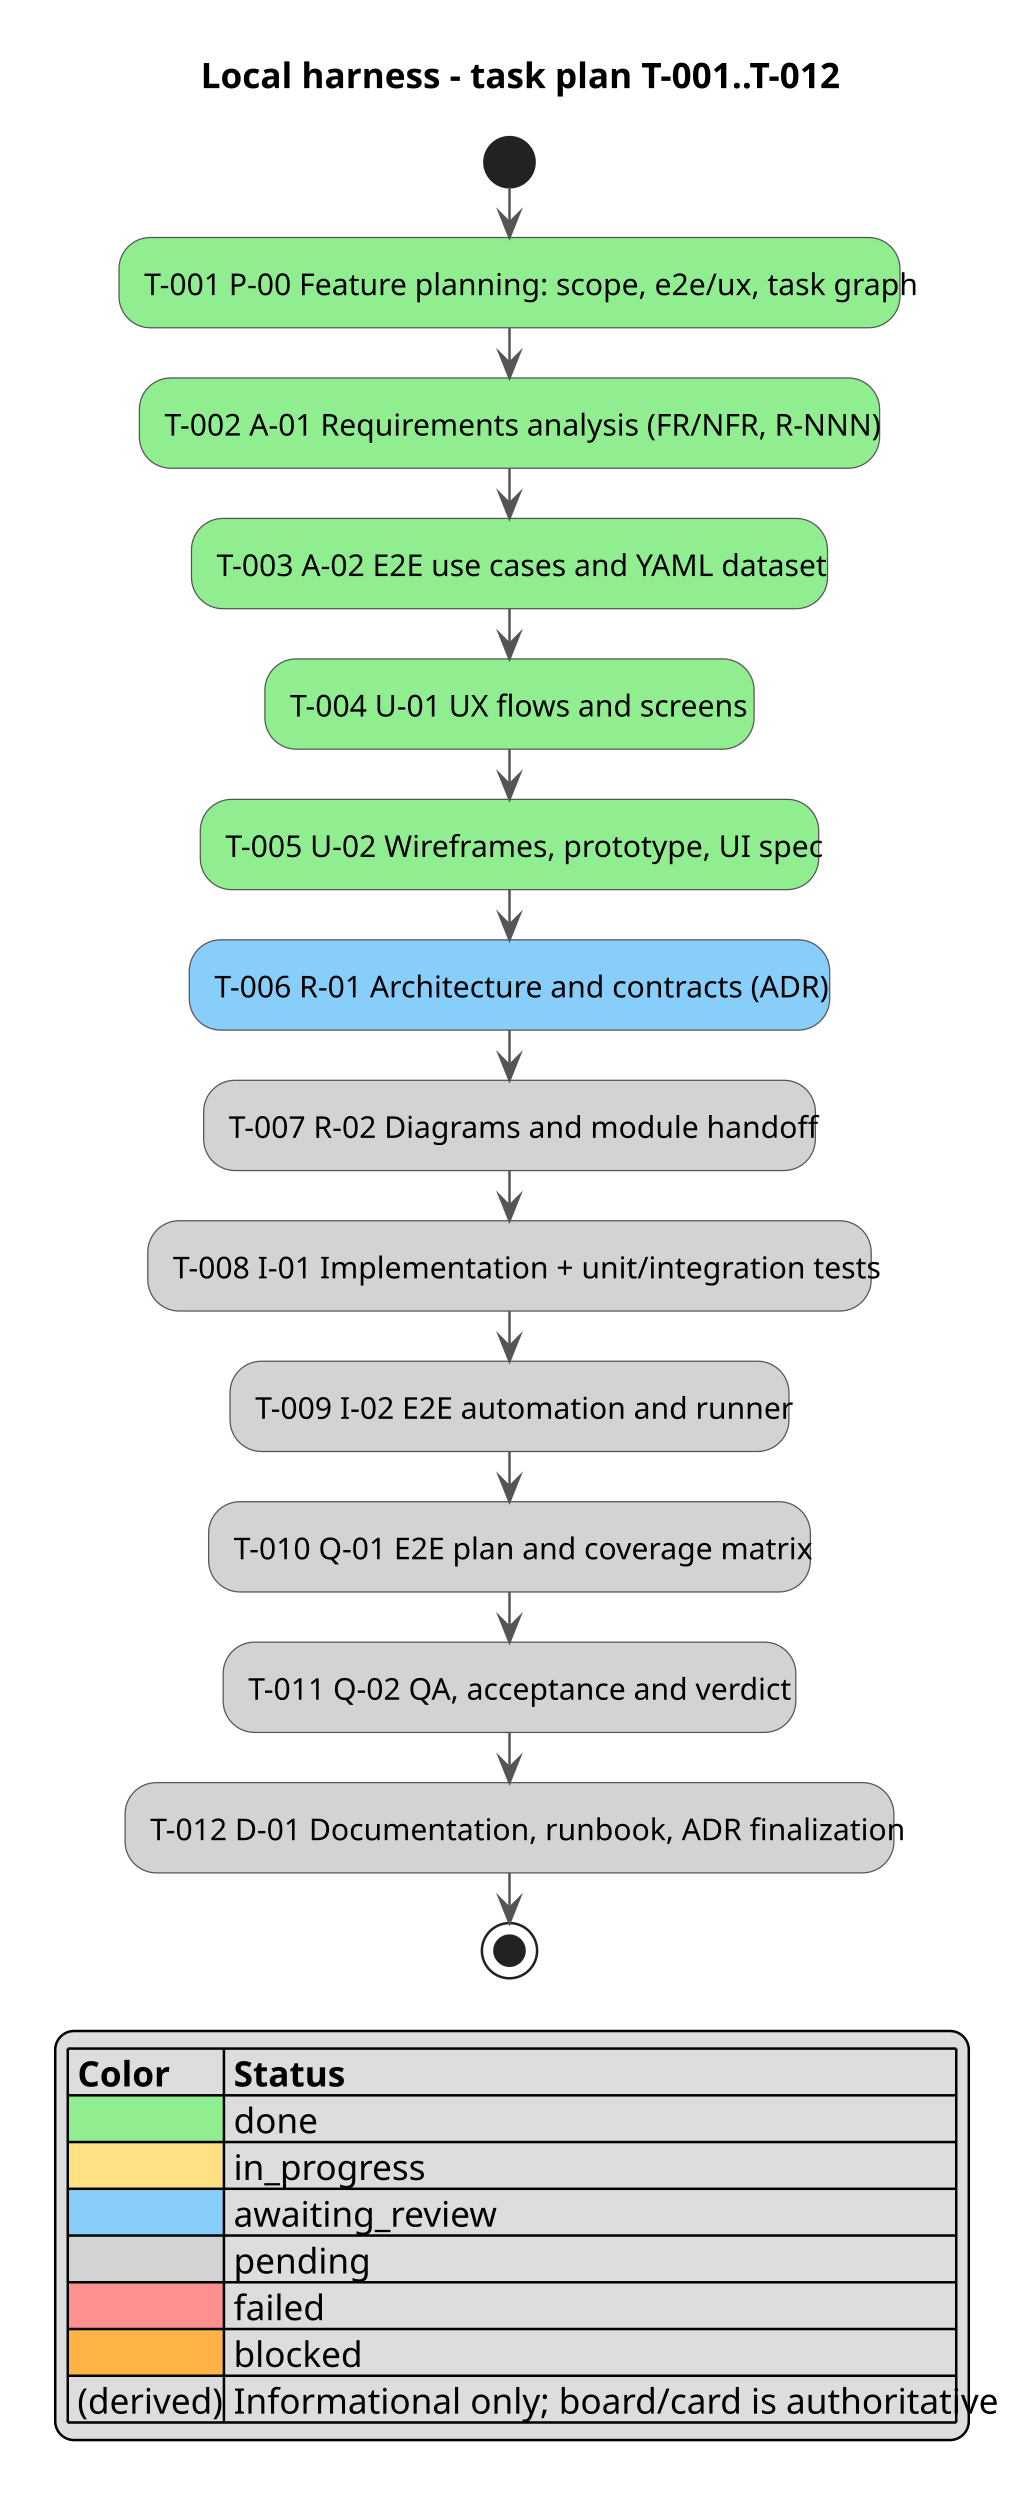
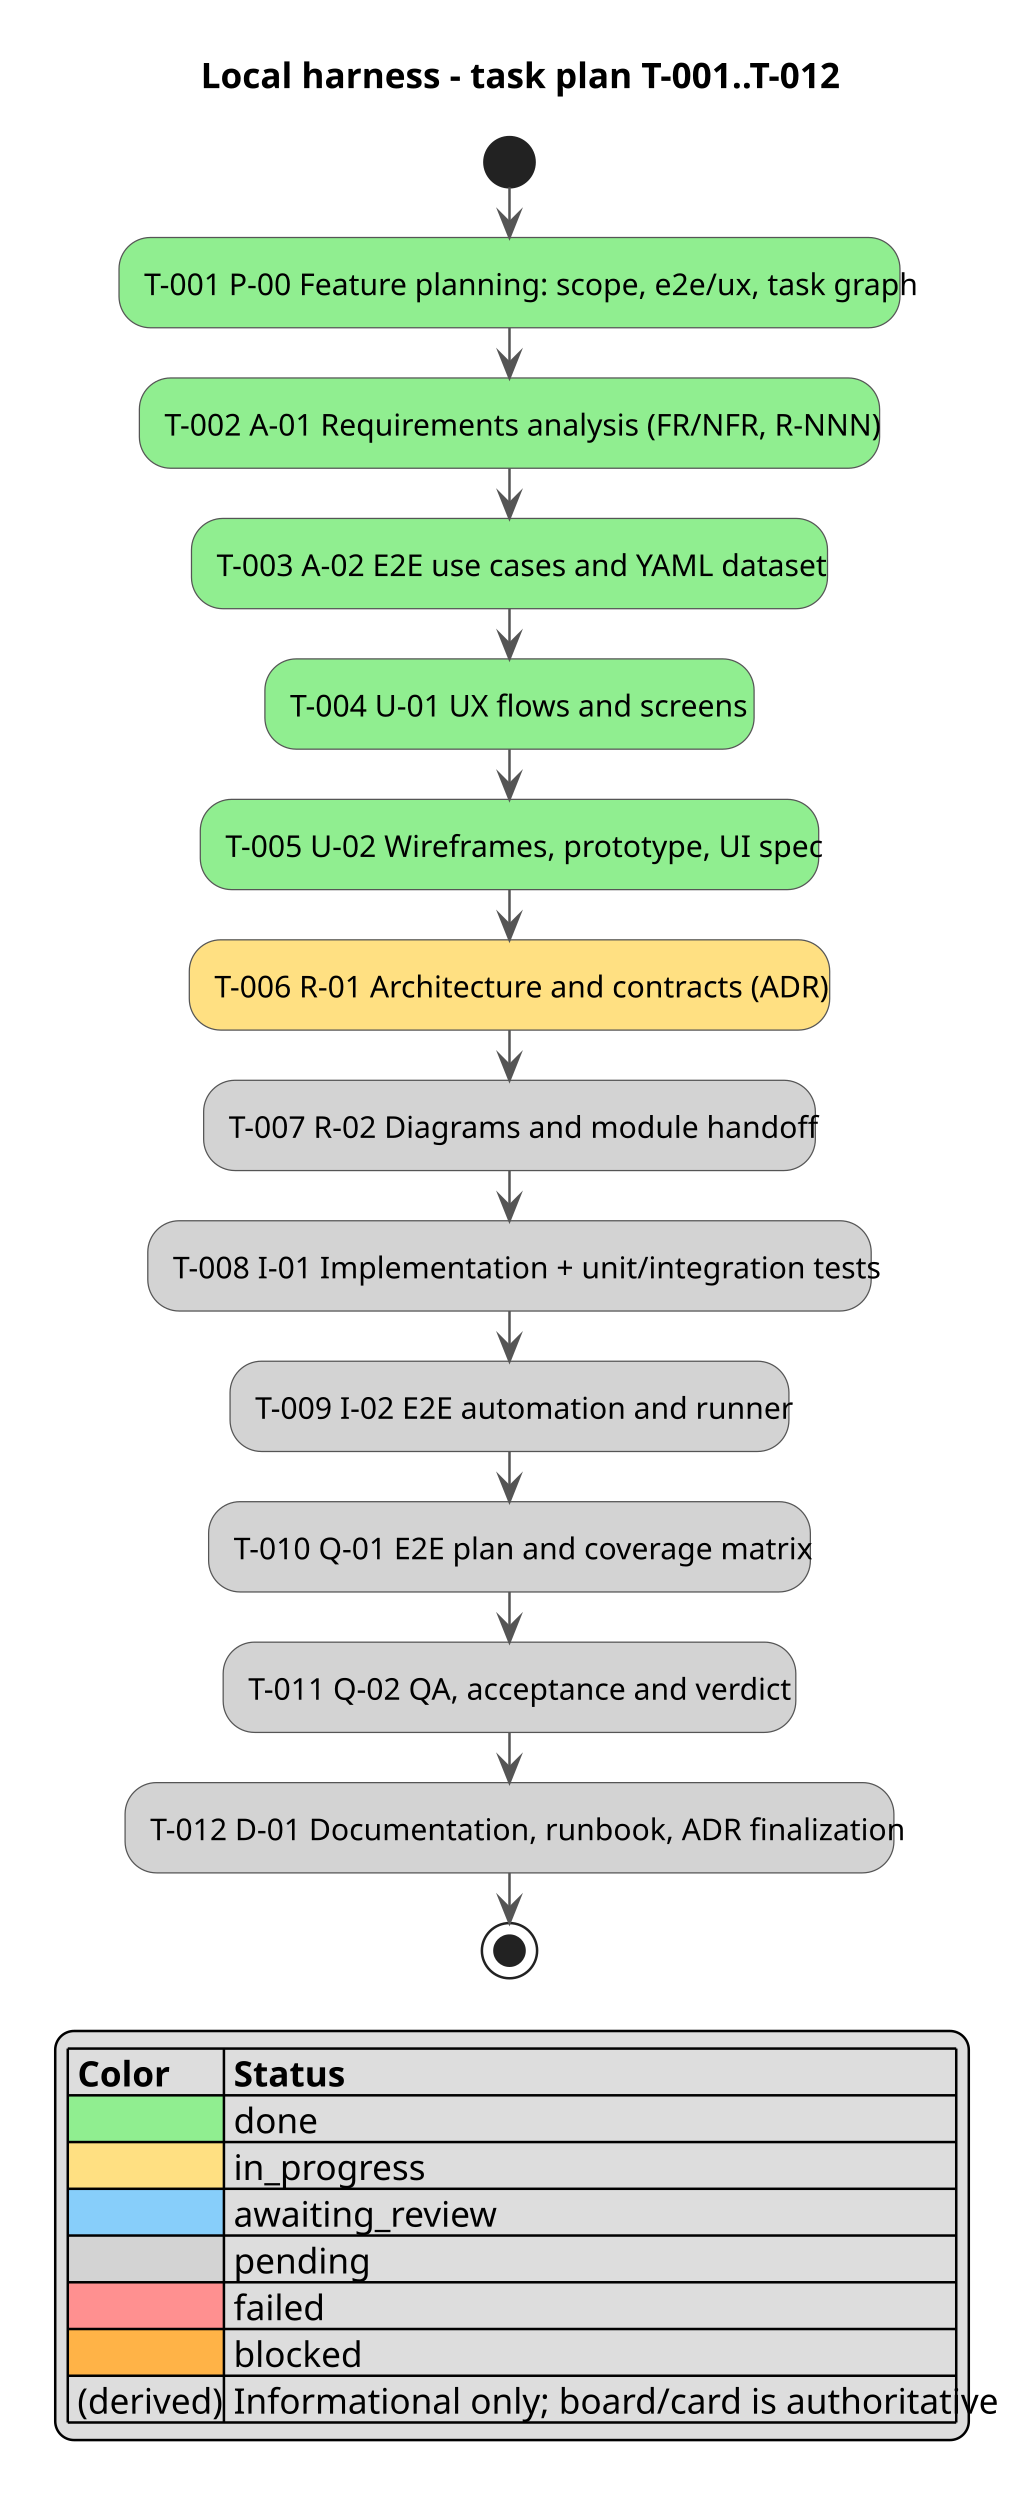
<svg xmlns="http://www.w3.org/2000/svg" version="1.1" data-diagram-type="ACTIVITY" style="width:409px;height:996px;background:#FFFFFF;" width="409px" height="996px" viewBox="0 0 409 996" zoomAndPan="magnify" preserveAspectRatio="none" contentStyleType="text/css">
  <defs />
  <g font-family="sans-serif" lengthAdjust="spacing">
    <g class="title" data-source-line="5">
      <text x="79.944" y="35.107" fill="#000" font-size="14" textLength="248.076" font-weight="700" font-family="Segoe UI">Local harness - task plan T-001..T-012</text>
    </g>
    <ellipse cx="202.982" cy="64.621" rx="10" ry="10" fill="#222" style="stroke:#222;stroke-width:1;" />
    <rect x="47.418" y="94.621" width="311.129" height="35.961" fill="#90EE90" style="stroke:#555;stroke-width:0.5;" rx="12.5" ry="12.5" />
    <text x="57.418" y="117.57" fill="#000" font-size="12" textLength="291.129" font-family="Segoe UI">T-001 P-00 Feature planning: scope, e2e/ux, task graph</text>
    <rect x="55.527" y="150.582" width="294.91" height="35.961" fill="#90EE90" style="stroke:#555;stroke-width:0.5;" rx="12.5" ry="12.5" />
    <text x="65.527" y="173.531" fill="#000" font-size="12" textLength="274.91" font-family="Segoe UI">T-002 A-01 Requirements analysis (FR/NFR, R-NNN)</text>
    <rect x="76.287" y="206.543" width="253.391" height="35.961" fill="#90EE90" style="stroke:#555;stroke-width:0.5;" rx="12.5" ry="12.5" />
    <text x="86.287" y="229.492" fill="#000" font-size="12" textLength="233.391" font-family="Segoe UI">T-003 A-02 E2E use cases and YAML dataset</text>
    <rect x="105.537" y="262.504" width="194.891" height="35.961" fill="#90EE90" style="stroke:#555;stroke-width:0.5;" rx="12.5" ry="12.5" />
    <text x="115.537" y="285.453" fill="#000" font-size="12" textLength="174.891" font-family="Segoe UI">T-004 U-01 UX flows and screens</text>
    <rect x="79.797" y="318.465" width="246.371" height="35.961" fill="#90EE90" style="stroke:#555;stroke-width:0.5;" rx="12.5" ry="12.5" />
    <text x="89.797" y="341.414" fill="#000" font-size="12" textLength="226.371" font-family="Segoe UI">T-005 U-02 Wireframes, prototype, UI spec</text>
-     <rect x="75.417" y="374.426" width="255.131" height="35.961" fill="#87CEFA" style="stroke:#555;stroke-width:0.5;" rx="12.5" ry="12.5" />
+     <rect x="75.417" y="374.426" width="255.131" height="35.961" fill="#FFE082" style="stroke:#555;stroke-width:0.5;" rx="12.5" ry="12.5" />
    <text x="85.417" y="397.375" fill="#000" font-size="12" textLength="235.131" font-family="Segoe UI">T-006 R-01 Architecture and contracts (ADR)</text>
    <rect x="81.13" y="430.387" width="243.705" height="35.961" fill="#D3D3D3" style="stroke:#555;stroke-width:0.5;" rx="12.5" ry="12.5" />
    <text x="91.13" y="453.336" fill="#000" font-size="12" textLength="223.705" font-family="Segoe UI">T-007 R-02 Diagrams and module handoff</text>
    <rect x="58.882" y="486.348" width="288.201" height="35.961" fill="#D3D3D3" style="stroke:#555;stroke-width:0.5;" rx="12.5" ry="12.5" />
    <text x="68.882" y="509.297" fill="#000" font-size="12" textLength="268.201" font-family="Segoe UI">T-008 I-01 Implementation + unit/integration tests</text>
    <rect x="91.656" y="542.309" width="222.652" height="35.961" fill="#D3D3D3" style="stroke:#555;stroke-width:0.5;" rx="12.5" ry="12.5" />
    <text x="101.656" y="565.258" fill="#000" font-size="12" textLength="202.652" font-family="Segoe UI">T-009 I-02 E2E automation and runner</text>
    <rect x="83.113" y="598.27" width="239.738" height="35.961" fill="#D3D3D3" style="stroke:#555;stroke-width:0.5;" rx="12.5" ry="12.5" />
    <text x="93.113" y="621.219" fill="#000" font-size="12" textLength="219.738" font-family="Segoe UI">T-010 Q-01 E2E plan and coverage matrix</text>
    <rect x="88.911" y="654.23" width="228.143" height="35.961" fill="#D3D3D3" style="stroke:#555;stroke-width:0.5;" rx="12.5" ry="12.5" />
    <text x="98.911" y="677.18" fill="#000" font-size="12" textLength="208.143" font-family="Segoe UI">T-011 Q-02 QA, acceptance and verdict</text>
    <rect x="49.835" y="710.191" width="306.295" height="35.961" fill="#D3D3D3" style="stroke:#555;stroke-width:0.5;" rx="12.5" ry="12.5" />
    <text x="59.835" y="733.141" fill="#000" font-size="12" textLength="286.295" font-family="Segoe UI">T-012 D-01 Documentation, runbook, ADR finalization</text>
    <ellipse cx="202.982" cy="777.152" rx="11" ry="11" fill="none" style="stroke:#222;stroke-width:1;" />
    <ellipse cx="202.982" cy="777.152" rx="6" ry="6" fill="#222" style="stroke:#222;stroke-width:1;" />
    <line x1="202.982" y1="74.621" x2="202.982" y2="94.621" style="stroke:#555;stroke-width:1;" />
    <polygon points="198.982,84.621,202.982,94.621,206.982,84.621,202.982,88.621" fill="#555" style="stroke:#555;stroke-width:1;stroke-linejoin:miter;stroke-miterlimit:10;" />
    <line x1="202.982" y1="130.582" x2="202.982" y2="150.582" style="stroke:#555;stroke-width:1;" />
    <polygon points="198.982,140.582,202.982,150.582,206.982,140.582,202.982,144.582" fill="#555" style="stroke:#555;stroke-width:1;stroke-linejoin:miter;stroke-miterlimit:10;" />
    <line x1="202.982" y1="186.543" x2="202.982" y2="206.543" style="stroke:#555;stroke-width:1;" />
    <polygon points="198.982,196.543,202.982,206.543,206.982,196.543,202.982,200.543" fill="#555" style="stroke:#555;stroke-width:1;stroke-linejoin:miter;stroke-miterlimit:10;" />
    <line x1="202.982" y1="242.504" x2="202.982" y2="262.504" style="stroke:#555;stroke-width:1;" />
    <polygon points="198.982,252.504,202.982,262.504,206.982,252.504,202.982,256.504" fill="#555" style="stroke:#555;stroke-width:1;stroke-linejoin:miter;stroke-miterlimit:10;" />
    <line x1="202.982" y1="298.465" x2="202.982" y2="318.465" style="stroke:#555;stroke-width:1;" />
    <polygon points="198.982,308.465,202.982,318.465,206.982,308.465,202.982,312.465" fill="#555" style="stroke:#555;stroke-width:1;stroke-linejoin:miter;stroke-miterlimit:10;" />
    <line x1="202.982" y1="354.426" x2="202.982" y2="374.426" style="stroke:#555;stroke-width:1;" />
    <polygon points="198.982,364.426,202.982,374.426,206.982,364.426,202.982,368.426" fill="#555" style="stroke:#555;stroke-width:1;stroke-linejoin:miter;stroke-miterlimit:10;" />
    <line x1="202.982" y1="410.387" x2="202.982" y2="430.387" style="stroke:#555;stroke-width:1;" />
    <polygon points="198.982,420.387,202.982,430.387,206.982,420.387,202.982,424.387" fill="#555" style="stroke:#555;stroke-width:1;stroke-linejoin:miter;stroke-miterlimit:10;" />
    <line x1="202.982" y1="466.348" x2="202.982" y2="486.348" style="stroke:#555;stroke-width:1;" />
    <polygon points="198.982,476.348,202.982,486.348,206.982,476.348,202.982,480.348" fill="#555" style="stroke:#555;stroke-width:1;stroke-linejoin:miter;stroke-miterlimit:10;" />
    <line x1="202.982" y1="522.309" x2="202.982" y2="542.309" style="stroke:#555;stroke-width:1;" />
    <polygon points="198.982,532.309,202.982,542.309,206.982,532.309,202.982,536.309" fill="#555" style="stroke:#555;stroke-width:1;stroke-linejoin:miter;stroke-miterlimit:10;" />
    <line x1="202.982" y1="578.27" x2="202.982" y2="598.27" style="stroke:#555;stroke-width:1;" />
    <polygon points="198.982,588.27,202.982,598.27,206.982,588.27,202.982,592.27" fill="#555" style="stroke:#555;stroke-width:1;stroke-linejoin:miter;stroke-miterlimit:10;" />
    <line x1="202.982" y1="634.23" x2="202.982" y2="654.23" style="stroke:#555;stroke-width:1;" />
    <polygon points="198.982,644.23,202.982,654.23,206.982,644.23,202.982,648.23" fill="#555" style="stroke:#555;stroke-width:1;stroke-linejoin:miter;stroke-miterlimit:10;" />
    <line x1="202.982" y1="690.191" x2="202.982" y2="710.191" style="stroke:#555;stroke-width:1;" />
    <polygon points="198.982,700.191,202.982,710.191,206.982,700.191,202.982,704.191" fill="#555" style="stroke:#555;stroke-width:1;stroke-linejoin:miter;stroke-miterlimit:10;" />
    <line x1="202.982" y1="746.152" x2="202.982" y2="766.152" style="stroke:#555;stroke-width:1;" />
    <polygon points="198.982,756.152,202.982,766.152,206.982,756.152,202.982,760.152" fill="#555" style="stroke:#555;stroke-width:1;stroke-linejoin:miter;stroke-miterlimit:10;" />
    <g class="legend" data-source-line="22">
      <rect x="22" y="809.152" width="363.965" height="162.969" fill="#DDD" style="stroke:#000;stroke-width:1;" rx="7.5" ry="7.5" />
      <text x="30.862" y="831.26" fill="#000" font-size="14" textLength="35.403" font-weight="700" font-family="Segoe UI">Color</text>
      <text x="93.076" y="831.26" fill="#000" font-size="14" textLength="40.906" font-weight="700" font-family="Segoe UI">Status</text>
      <rect x="27" y="834.773" width="62.214" height="18.621" fill="#90EE90" style="stroke:none;" />
      <text x="27" y="849.881" fill="#000" font-size="14" font-family="Segoe UI"> </text>
      <text x="93.049" y="849.881" fill="#000" font-size="14" textLength="31.691" font-family="Segoe UI">done</text>
      <rect x="27" y="853.395" width="62.214" height="18.621" fill="#FFE082" style="stroke:none;" />
      <text x="27" y="868.502" fill="#000" font-size="14" font-family="Segoe UI"> </text>
      <text x="93.049" y="868.502" fill="#000" font-size="14" textLength="70.738" font-family="Segoe UI">in_progress</text>
      <rect x="27" y="872.016" width="62.214" height="18.621" fill="#87CEFA" style="stroke:none;" />
      <text x="27" y="887.123" fill="#000" font-size="14" font-family="Segoe UI"> </text>
      <text x="93.049" y="887.123" fill="#000" font-size="14" textLength="97.59" font-family="Segoe UI">awaiting_review</text>
      <rect x="27" y="890.637" width="62.214" height="18.621" fill="#D3D3D3" style="stroke:none;" />
      <text x="27" y="905.744" fill="#000" font-size="14" font-family="Segoe UI"> </text>
      <text x="93.049" y="905.744" fill="#000" font-size="14" textLength="51.276" font-family="Segoe UI">pending</text>
      <rect x="27" y="909.258" width="62.214" height="18.621" fill="#FF9090" style="stroke:none;" />
      <text x="27" y="924.365" fill="#000" font-size="14" font-family="Segoe UI"> </text>
      <text x="93.049" y="924.365" fill="#000" font-size="14" textLength="33.852" font-family="Segoe UI">failed</text>
      <rect x="27" y="927.879" width="62.214" height="18.621" fill="#FFB347" style="stroke:none;" />
      <text x="27" y="942.986" fill="#000" font-size="14" font-family="Segoe UI"> </text>
      <text x="93.049" y="942.986" fill="#000" font-size="14" textLength="48.815" font-family="Segoe UI">blocked</text>
      <text x="30.835" y="961.607" fill="#000" font-size="14" textLength="54.544" font-family="Segoe UI">(derived)</text>
      <text x="93.049" y="961.607" fill="#000" font-size="14" textLength="284.081" font-family="Segoe UI">Informational only; board/card is authoritative</text>
      <line x1="27" y1="816.152" x2="380.965" y2="816.152" style="stroke:#000;stroke-width:1;" />
      <line x1="27" y1="834.773" x2="380.965" y2="834.773" style="stroke:#000;stroke-width:1;" />
      <line x1="27" y1="853.395" x2="380.965" y2="853.395" style="stroke:#000;stroke-width:1;" />
      <line x1="27" y1="872.016" x2="380.965" y2="872.016" style="stroke:#000;stroke-width:1;" />
      <line x1="27" y1="890.637" x2="380.965" y2="890.637" style="stroke:#000;stroke-width:1;" />
      <line x1="27" y1="909.258" x2="380.965" y2="909.258" style="stroke:#000;stroke-width:1;" />
      <line x1="27" y1="927.879" x2="380.965" y2="927.879" style="stroke:#000;stroke-width:1;" />
      <line x1="27" y1="946.5" x2="380.965" y2="946.5" style="stroke:#000;stroke-width:1;" />
      <line x1="27" y1="965.121" x2="380.965" y2="965.121" style="stroke:#000;stroke-width:1;" />
      <line x1="27" y1="816.152" x2="27" y2="965.121" style="stroke:#000;stroke-width:1;" />
      <line x1="89.214" y1="816.152" x2="89.214" y2="965.121" style="stroke:#000;stroke-width:1;" />
      <line x1="380.965" y1="816.152" x2="380.965" y2="965.121" style="stroke:#000;stroke-width:1;" />
    </g>
  </g>
</svg>
